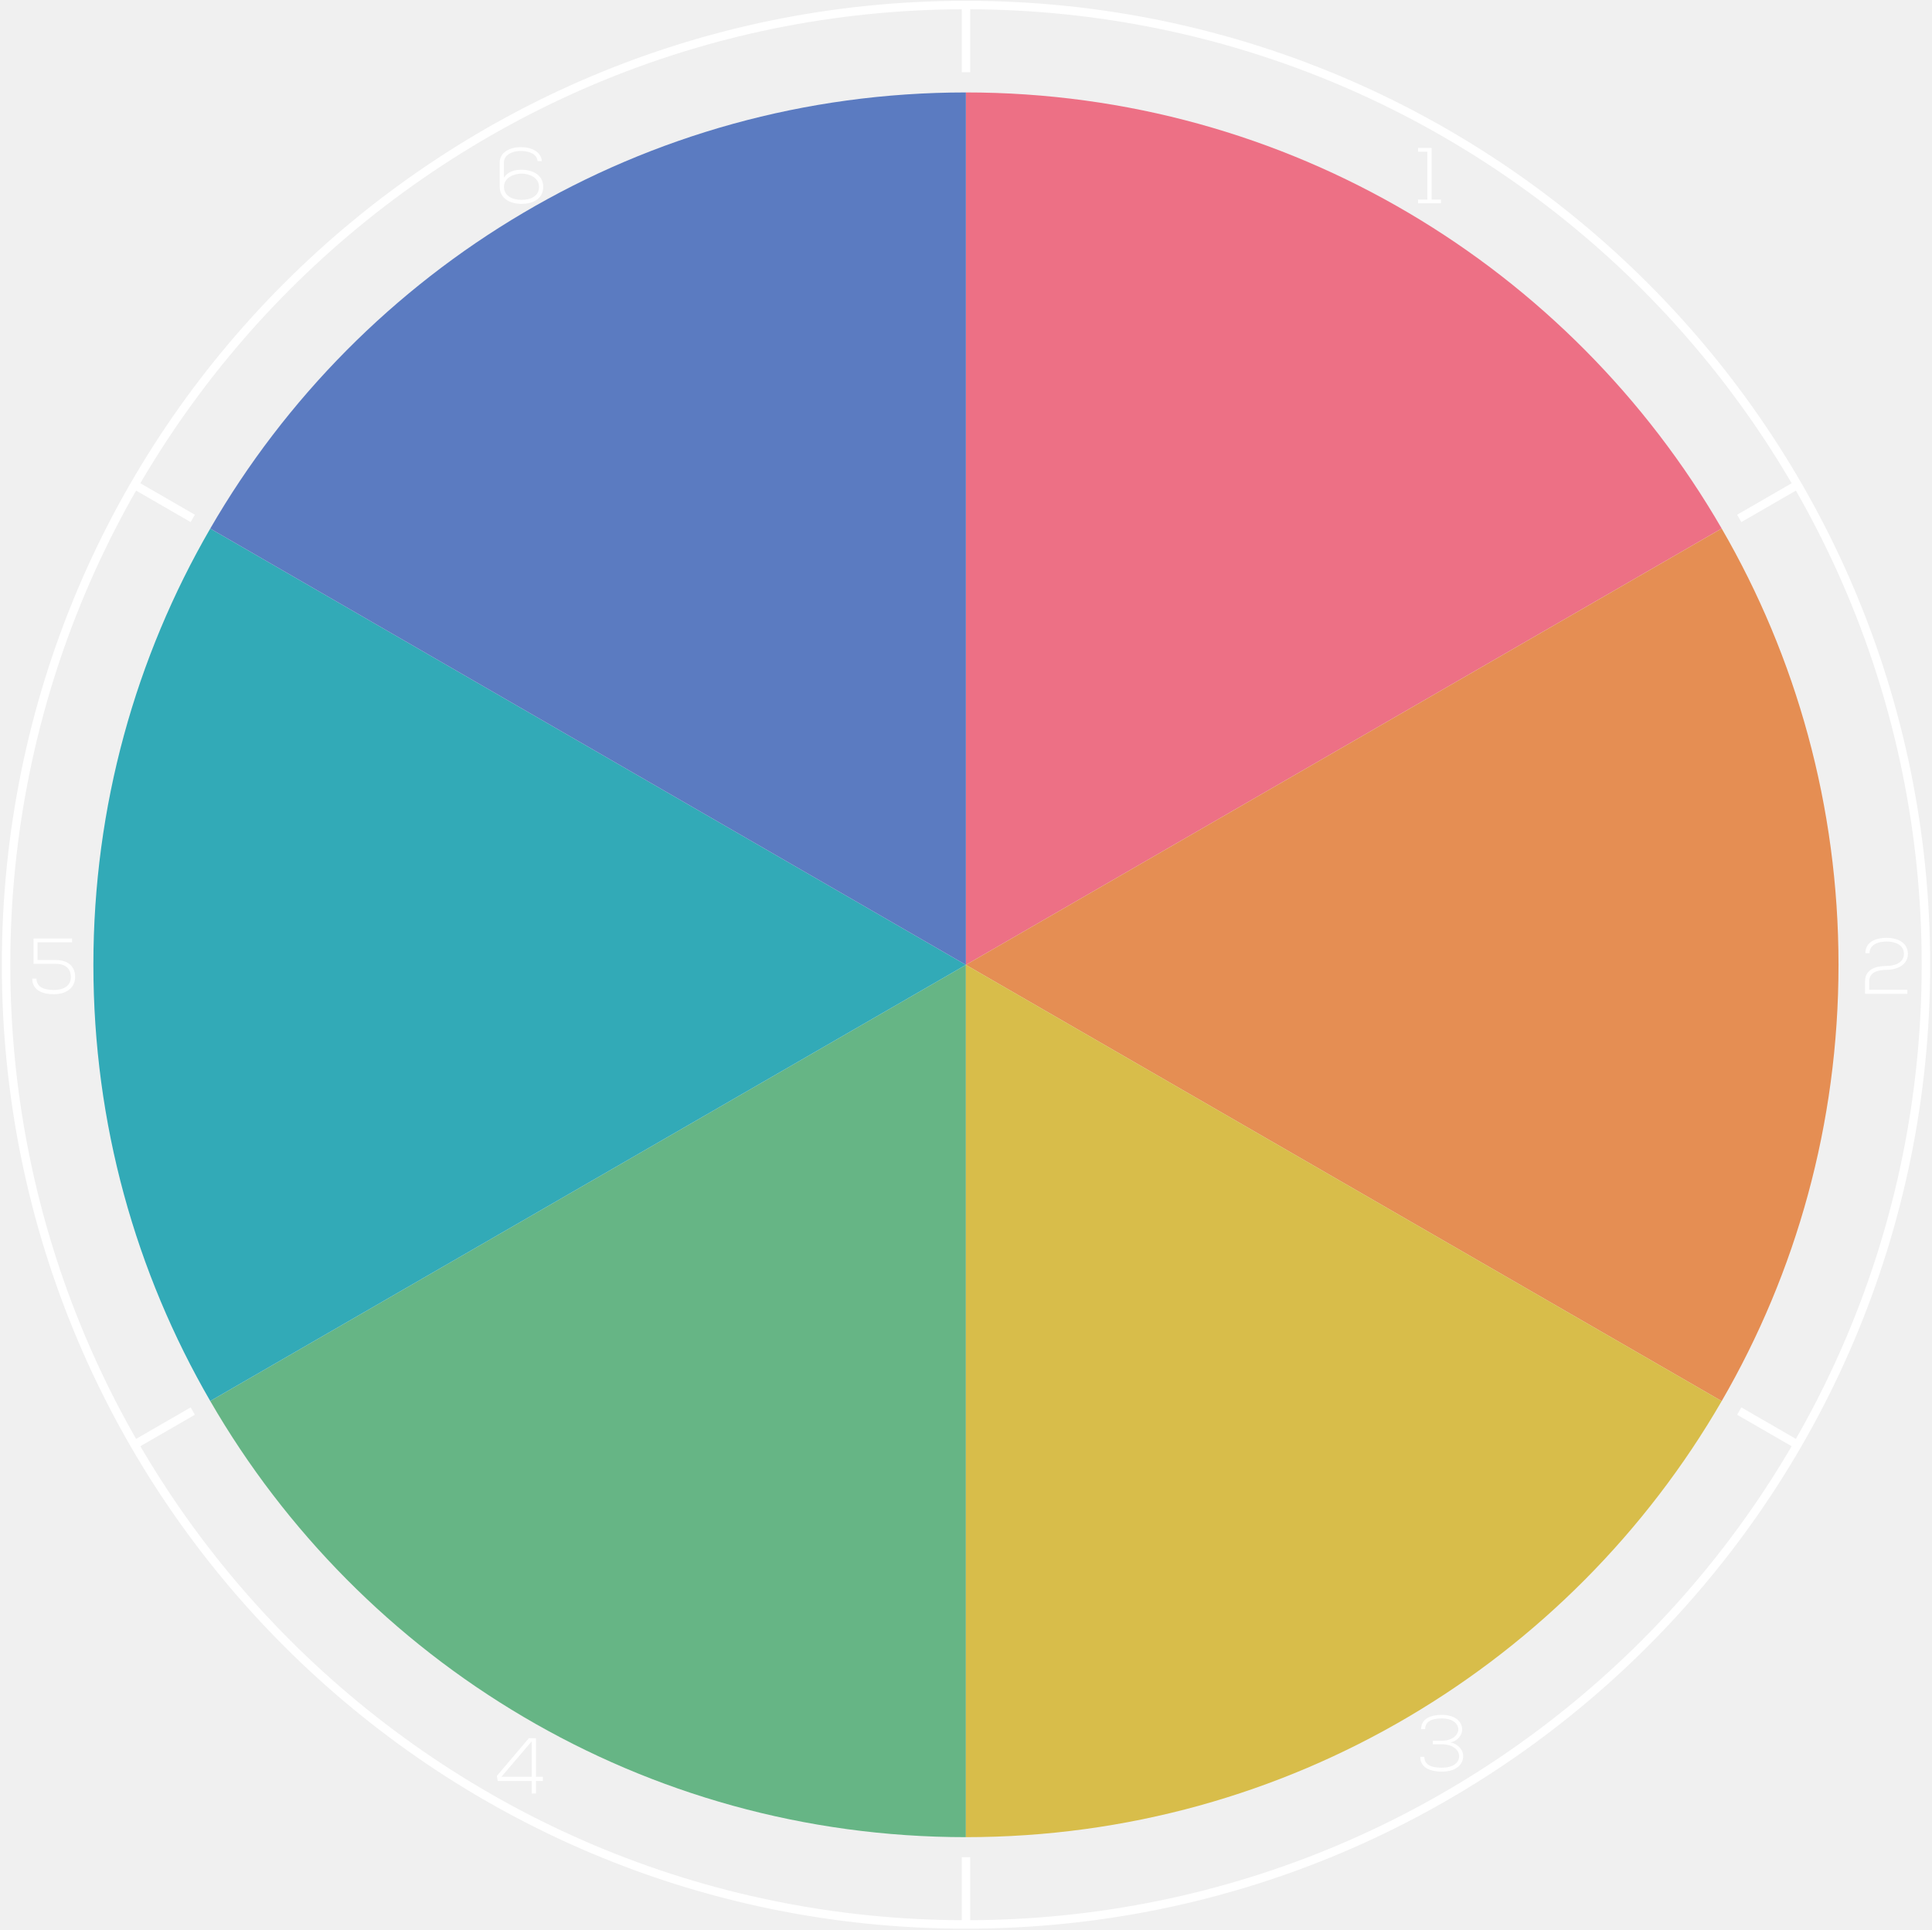
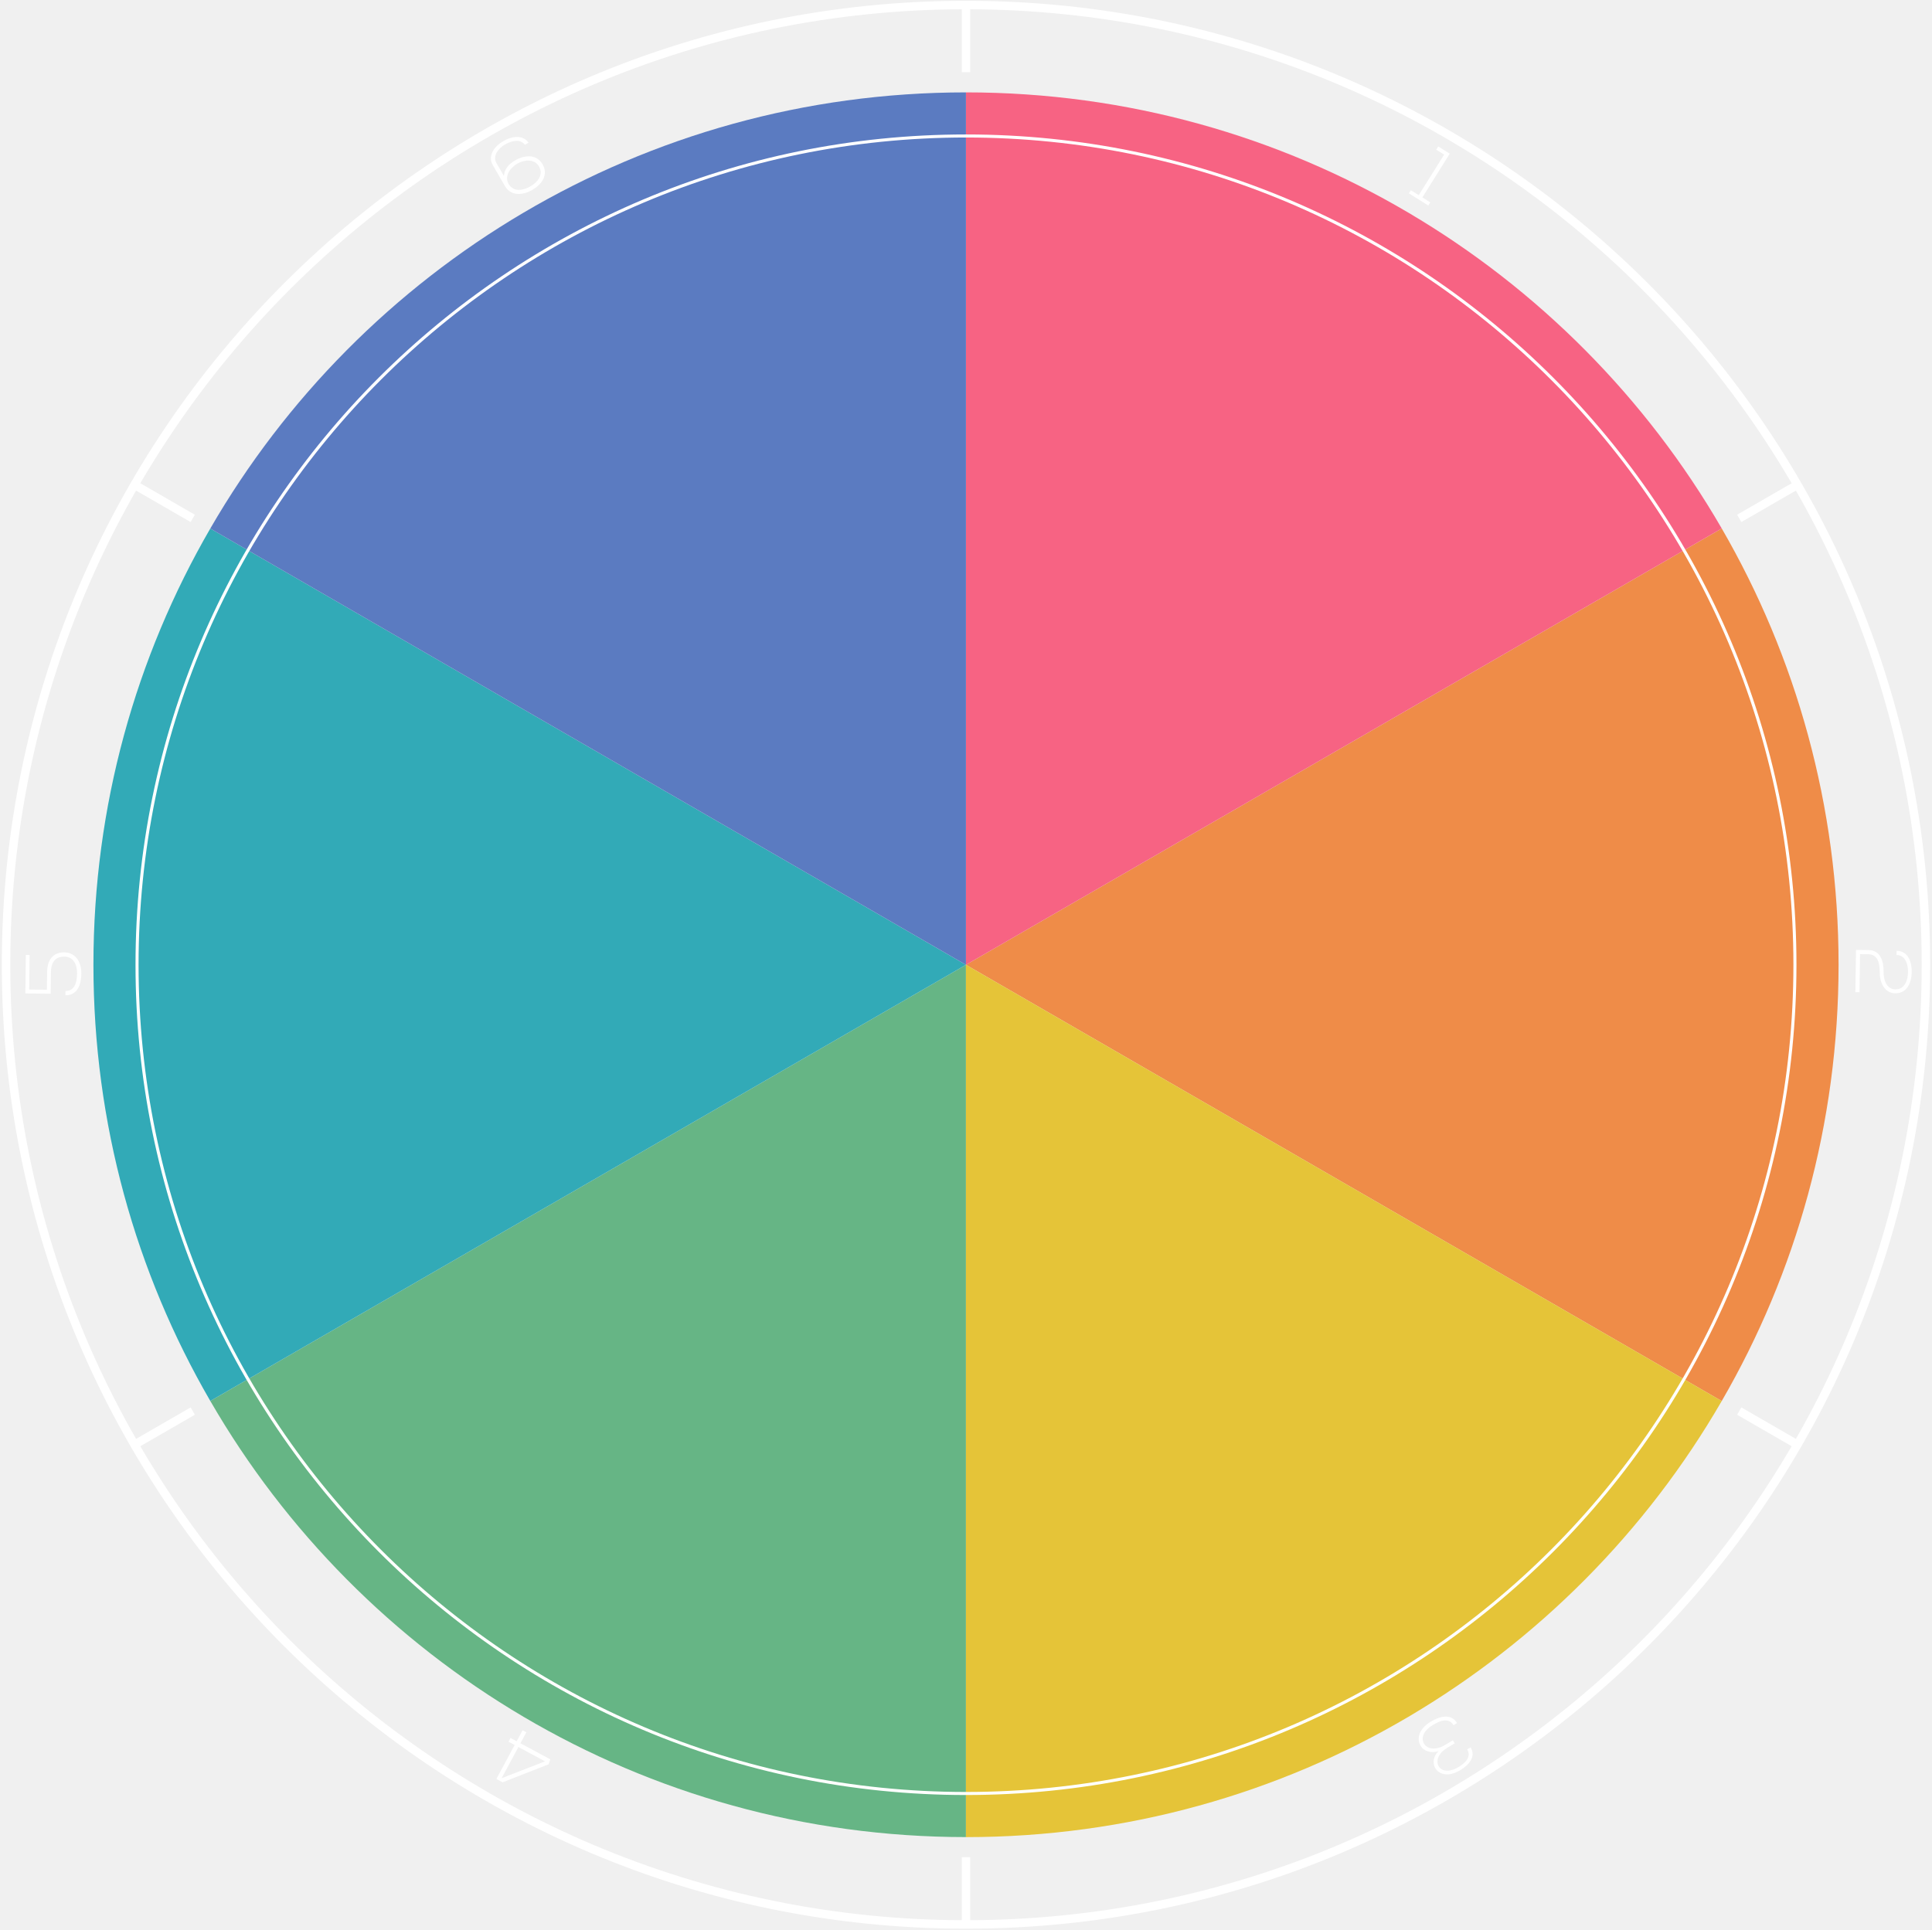
<svg xmlns="http://www.w3.org/2000/svg" version="1.1" id="Layer_1" x="0px" y="0px" width="171.154px" height="170.968px" viewBox="0 0 171.154 170.968" enable-background="new 0 0 171.154 170.968" xml:space="preserve">
  <g>
    <g>
-       <g id="XMLID_16_">
+       <g id="XMLID_1_">
        <g>
-           <path fill="#ED7085" d="M85.567,85.497V8.191c28.611,0,53.591,15.544,66.953,38.636l-0.011,0.011L85.567,85.497z" />
-           <path fill="#66B585" d="M18.625,124.144l66.942-38.647v77.293C56.956,162.79,31.977,147.247,18.625,124.144z" />
-           <path fill="#32AAB7" d="M18.625,46.838l66.942,38.658l-66.942,38.647C12.037,112.777,8.273,99.579,8.273,85.497      S12.037,58.215,18.625,46.838z" />
-           <path fill="#E58E53" d="M85.567,85.497l66.942-38.658l0.011-0.011c6.589,11.377,10.352,24.586,10.352,38.669      s-3.763,27.292-10.352,38.658l-0.011-0.011L85.567,85.497z" />
-           <path fill="#5B7BC1" d="M85.567,8.191v77.305L18.625,46.838C31.977,23.735,56.956,8.191,85.567,8.191z" />
-           <path fill="#D8BD4A" d="M85.567,162.79V85.497l66.942,38.647l0.011,0.011C139.158,147.247,114.179,162.79,85.567,162.79z" />
+           <path fill="#EF8C48" d="M152.524,46.822c6.589,11.377,10.353,24.587,10.353,38.669c0,14.083-3.764,27.292-10.353,38.658      l-0.011-0.011L85.572,85.491l66.942-38.658L152.524,46.822z" />
+           <path fill="#66B585" d="M85.572,85.491v77.293c-28.612,0-53.591-15.543-66.942-38.646L85.572,85.491z" />
+           <path fill="#E5C438" d="M152.513,124.138l0.011,0.011c-13.362,23.093-38.341,38.638-66.953,38.638V85.491L152.513,124.138z" />
+           <path fill="#F76383" d="M152.524,46.822l-0.011,0.011L85.572,85.491V8.186C114.183,8.186,139.162,23.73,152.524,46.822z" />
+           <path fill="#32AAB7" d="M18.629,46.833l66.942,38.658l-66.942,38.647C12.04,112.772,8.277,99.574,8.277,85.491      C8.277,71.409,12.04,58.21,18.629,46.833z" />
+           <path fill="#5B7BC1" d="M85.572,8.186v77.305L18.629,46.833C31.98,23.73,56.96,8.186,85.572,8.186z" />
        </g>
-         <g>
- 			</g>
      </g>
+       <circle fill="none" stroke="#FFFFFF" stroke-width="0.27" stroke-linecap="round" stroke-linejoin="round" cx="85.576" cy="85.485" r="73.436" />
    </g>
    <g>
-       <circle fill="none" stroke="#FFFFFF" stroke-width="0.75" stroke-miterlimit="10" cx="85.577" cy="85.485" r="85.04" />
+       <circle fill="none" stroke="#FFFFFF" stroke-width="0.75" stroke-miterlimit="10" cx="85.576" cy="85.485" r="85.04" />
      <line fill="none" stroke="#FFFFFF" stroke-width="0.75" stroke-miterlimit="10" x1="85.576" y1="164.57" x2="85.576" y2="170.523" />
      <line fill="none" stroke="#FFFFFF" stroke-width="0.75" stroke-miterlimit="10" x1="85.576" y1="0.444" x2="85.576" y2="6.4" />
-       <line fill="none" stroke="#FFFFFF" stroke-width="0.75" stroke-miterlimit="10" x1="154.076" y1="125.035" x2="159.223" y2="128.006" />
-       <line fill="none" stroke="#FFFFFF" stroke-width="0.75" stroke-miterlimit="10" x1="11.931" y1="42.965" x2="17.077" y2="45.937" />
-       <line fill="none" stroke="#FFFFFF" stroke-width="0.75" stroke-miterlimit="10" x1="17.077" y1="125.035" x2="11.931" y2="128.006" />
-       <line fill="none" stroke="#FFFFFF" stroke-width="0.75" stroke-miterlimit="10" x1="159.223" y1="42.965" x2="154.078" y2="45.935" />
-       <path fill="none" stroke="#FFFFFF" stroke-width="0.75" stroke-miterlimit="10" d="M85.578,85.485" />
+       <line fill="none" stroke="#FFFFFF" stroke-width="0.75" stroke-miterlimit="10" x1="154.076" y1="125.035" x2="159.222" y2="128.005" />
+       <line fill="none" stroke="#FFFFFF" stroke-width="0.75" stroke-miterlimit="10" x1="11.93" y1="42.964" x2="17.076" y2="45.936" />
+       <line fill="none" stroke="#FFFFFF" stroke-width="0.75" stroke-miterlimit="10" x1="17.076" y1="125.035" x2="11.93" y2="128.005" />
+       <line fill="none" stroke="#FFFFFF" stroke-width="0.75" stroke-miterlimit="10" x1="159.222" y1="42.964" x2="154.077" y2="45.934" />
+       <path fill="none" stroke="#FFFFFF" stroke-width="0.75" stroke-miterlimit="10" d="M85.577,85.485" />
    </g>
-     <g>
-       <path fill="#FFFFFF" d="M125.623,17.682h0.826v-4.237h-0.826v-0.336h1.203v4.573h0.828v0.329h-2.031V17.682z" />
+     <g enable-background="new    ">
+       <path fill="#FFFFFF" d="M124.986,16.855l0.7,0.438l2.248-3.592l-0.7-0.438l0.179-0.285l1.02,0.639l-2.426,3.876l0.701,0.439    l-0.175,0.279l-1.722-1.078L124.986,16.855z" />
    </g>
-     <g>
-       <path fill="#FFFFFF" d="M44.642,15.734c0.392-0.561,0.959-0.693,1.568-0.693c0.925,0,1.912,0.428,1.912,1.513    c0,1.114-0.994,1.513-1.919,1.513c-0.932,0-1.934-0.42-1.934-1.526v-2.144c0-0.924,0.932-1.358,1.863-1.358    c0.98,0,1.807,0.413,1.87,1.239h-0.378c-0.042-0.588-0.687-0.903-1.492-0.903c-0.742,0-1.491,0.344-1.491,1.022V15.734z     M47.751,16.554c0-0.806-0.841-1.169-1.541-1.169s-1.555,0.356-1.562,1.162c-0.007,0.883,0.854,1.163,1.555,1.163    S47.751,17.45,47.751,16.554z" />
+     <g enable-background="new    ">
+       <path fill="#FFFFFF" d="M44.641,15.589c0.059-0.682,0.482-1.081,1.01-1.386c0.8-0.463,1.87-0.587,2.413,0.352    c0.559,0.964-0.104,1.807-0.903,2.27c-0.806,0.467-1.884,0.605-2.438-0.353l-1.073-1.855c-0.463-0.8,0.125-1.642,0.932-2.109    c0.849-0.491,1.771-0.548,2.239,0.136l-0.327,0.189c-0.332-0.487-1.047-0.438-1.744-0.035c-0.643,0.372-1.119,1.045-0.779,1.632    L44.641,15.589z M47.743,14.741c-0.403-0.698-1.313-0.59-1.919-0.24c-0.606,0.351-1.167,1.087-0.77,1.788    c0.436,0.768,1.321,0.579,1.928,0.228C47.589,16.166,48.192,15.517,47.743,14.741z" />
    </g>
-     <g>
-       <path fill="#FFFFFF" d="M47.478,154.019v3.418h0.616v0.378h-0.616v1.106H47.1v-1.106h-3.005l-0.077-0.455l2.837-3.341H47.478z     M47.1,154.299l-2.676,3.138H47.1V154.299z" />
+     <g enable-background="new    ">
+       <path fill="#FFFFFF" d="M43.973,157.634l1.62-3.01l-0.543-0.292L45.229,154l0.543,0.293l0.524-0.975l0.333,0.18l-0.524,0.974    l2.646,1.424l-0.148,0.438l-4.082,1.597L43.973,157.634z M44.438,157.567l3.844-1.495l-2.356-1.268L44.438,157.567z" />
    </g>
-     <g>
-       <path fill="#FFFFFF" d="M125.895,153.216c0.008-1.016,1.01-1.261,1.828-1.261c1.164,0,1.801,0.567,1.809,1.296    c0,0.554-0.463,1.036-1.037,1.142c0.588,0.112,1.127,0.603,1.127,1.205c0,0.77-0.65,1.387-1.883,1.387    c-0.848,0-1.92-0.245-1.92-1.311h0.363c0.008,0.883,0.939,0.96,1.562,0.96c1.029,0,1.52-0.47,1.52-1.022    c0-0.512-0.518-1.051-1.525-1.051h-0.812v-0.315h0.791c0.973,0,1.463-0.525,1.471-0.994c0.006-0.512-0.484-0.98-1.457-0.98    c-0.596,0-1.479,0.112-1.479,0.945H125.895z" />
+     <g enable-background="new    ">
+       <path fill="#FFFFFF" d="M130.283,154.83c0.518,0.873-0.214,1.6-0.916,2.022c-0.997,0.6-1.835,0.442-2.216-0.179    c-0.286-0.475-0.139-1.126,0.299-1.512c-0.562,0.207-1.277,0.064-1.588-0.451c-0.396-0.66-0.156-1.524,0.899-2.16    c0.726-0.438,1.771-0.779,2.319,0.133l-0.312,0.188c-0.461-0.752-1.299-0.338-1.833-0.017c-0.882,0.531-1.06,1.187-0.775,1.66    c0.265,0.438,0.986,0.633,1.851,0.112l0.696-0.418l0.162,0.27l-0.678,0.408c-0.834,0.502-0.983,1.205-0.748,1.61    c0.258,0.442,0.92,0.591,1.754,0.089c0.51-0.307,1.209-0.858,0.779-1.572L130.283,154.83z" />
    </g>
-     <g>
-       <path fill="#FFFFFF" d="M165.25,84.465c0-1.044,0.994-1.366,1.877-1.366c0.902,0,1.883,0.371,1.891,1.429    c0,1.002-1.008,1.408-1.877,1.408c-0.715,0.007-1.549,0.175-1.549,1.016V87.7h3.377v0.364h-3.748v-1.106    c0-1.086,1.002-1.366,1.906-1.366c0.637,0,1.541-0.238,1.541-1.064c0-0.861-0.869-1.1-1.541-1.1c-0.652,0-1.506,0.225-1.506,1.037    H165.25z" />
+     <g enable-background="new    ">
+       <path fill="#FFFFFF" d="M168.019,84.25c1.044,0.015,1.352,1.015,1.339,1.896c-0.014,0.903-0.399,1.879-1.457,1.87    c-1.002-0.015-1.393-1.03-1.38-1.897c0.004-0.714-0.151-1.55-0.992-1.562l-0.749-0.011l-0.05,3.375l-0.364-0.005l0.055-3.747    l1.106,0.017c1.086,0.016,1.351,1.022,1.338,1.924c-0.01,0.638,0.216,1.545,1.042,1.557c0.861,0.014,1.112-0.852,1.122-1.524    c0.009-0.651-0.203-1.509-1.016-1.521L168.019,84.25z" />
    </g>
-     <g>
-       <path fill="#FFFFFF" d="M2.972,85.403v-2.241h3.411v0.336H3.323v1.568h1.576c1.33,0,1.758,0.743,1.758,1.506    c0,0.806-0.603,1.527-1.905,1.527c-0.89,0-1.891-0.294-1.898-1.387h0.379c0,0.854,0.861,1.009,1.52,1.009    c1.051,0,1.526-0.49,1.526-1.142c0-0.589-0.294-1.177-1.379-1.177H2.972z" />
+     <g enable-background="new    ">
+       <path fill="#FFFFFF" d="M4.488,88.055l-2.241-0.027l0.041-3.41l0.336,0.004l-0.037,3.06l1.568,0.02l0.02-1.575    c0.016-1.331,0.764-1.749,1.525-1.739c0.806,0.01,1.521,0.62,1.505,1.923c-0.011,0.89-0.317,1.888-1.41,1.881L5.8,87.812    c0.854,0.01,1.02-0.85,1.027-1.508c0.013-1.05-0.472-1.532-1.123-1.54c-0.589-0.007-1.18,0.28-1.192,1.366L4.488,88.055z" />
    </g>
  </g>
</svg>
